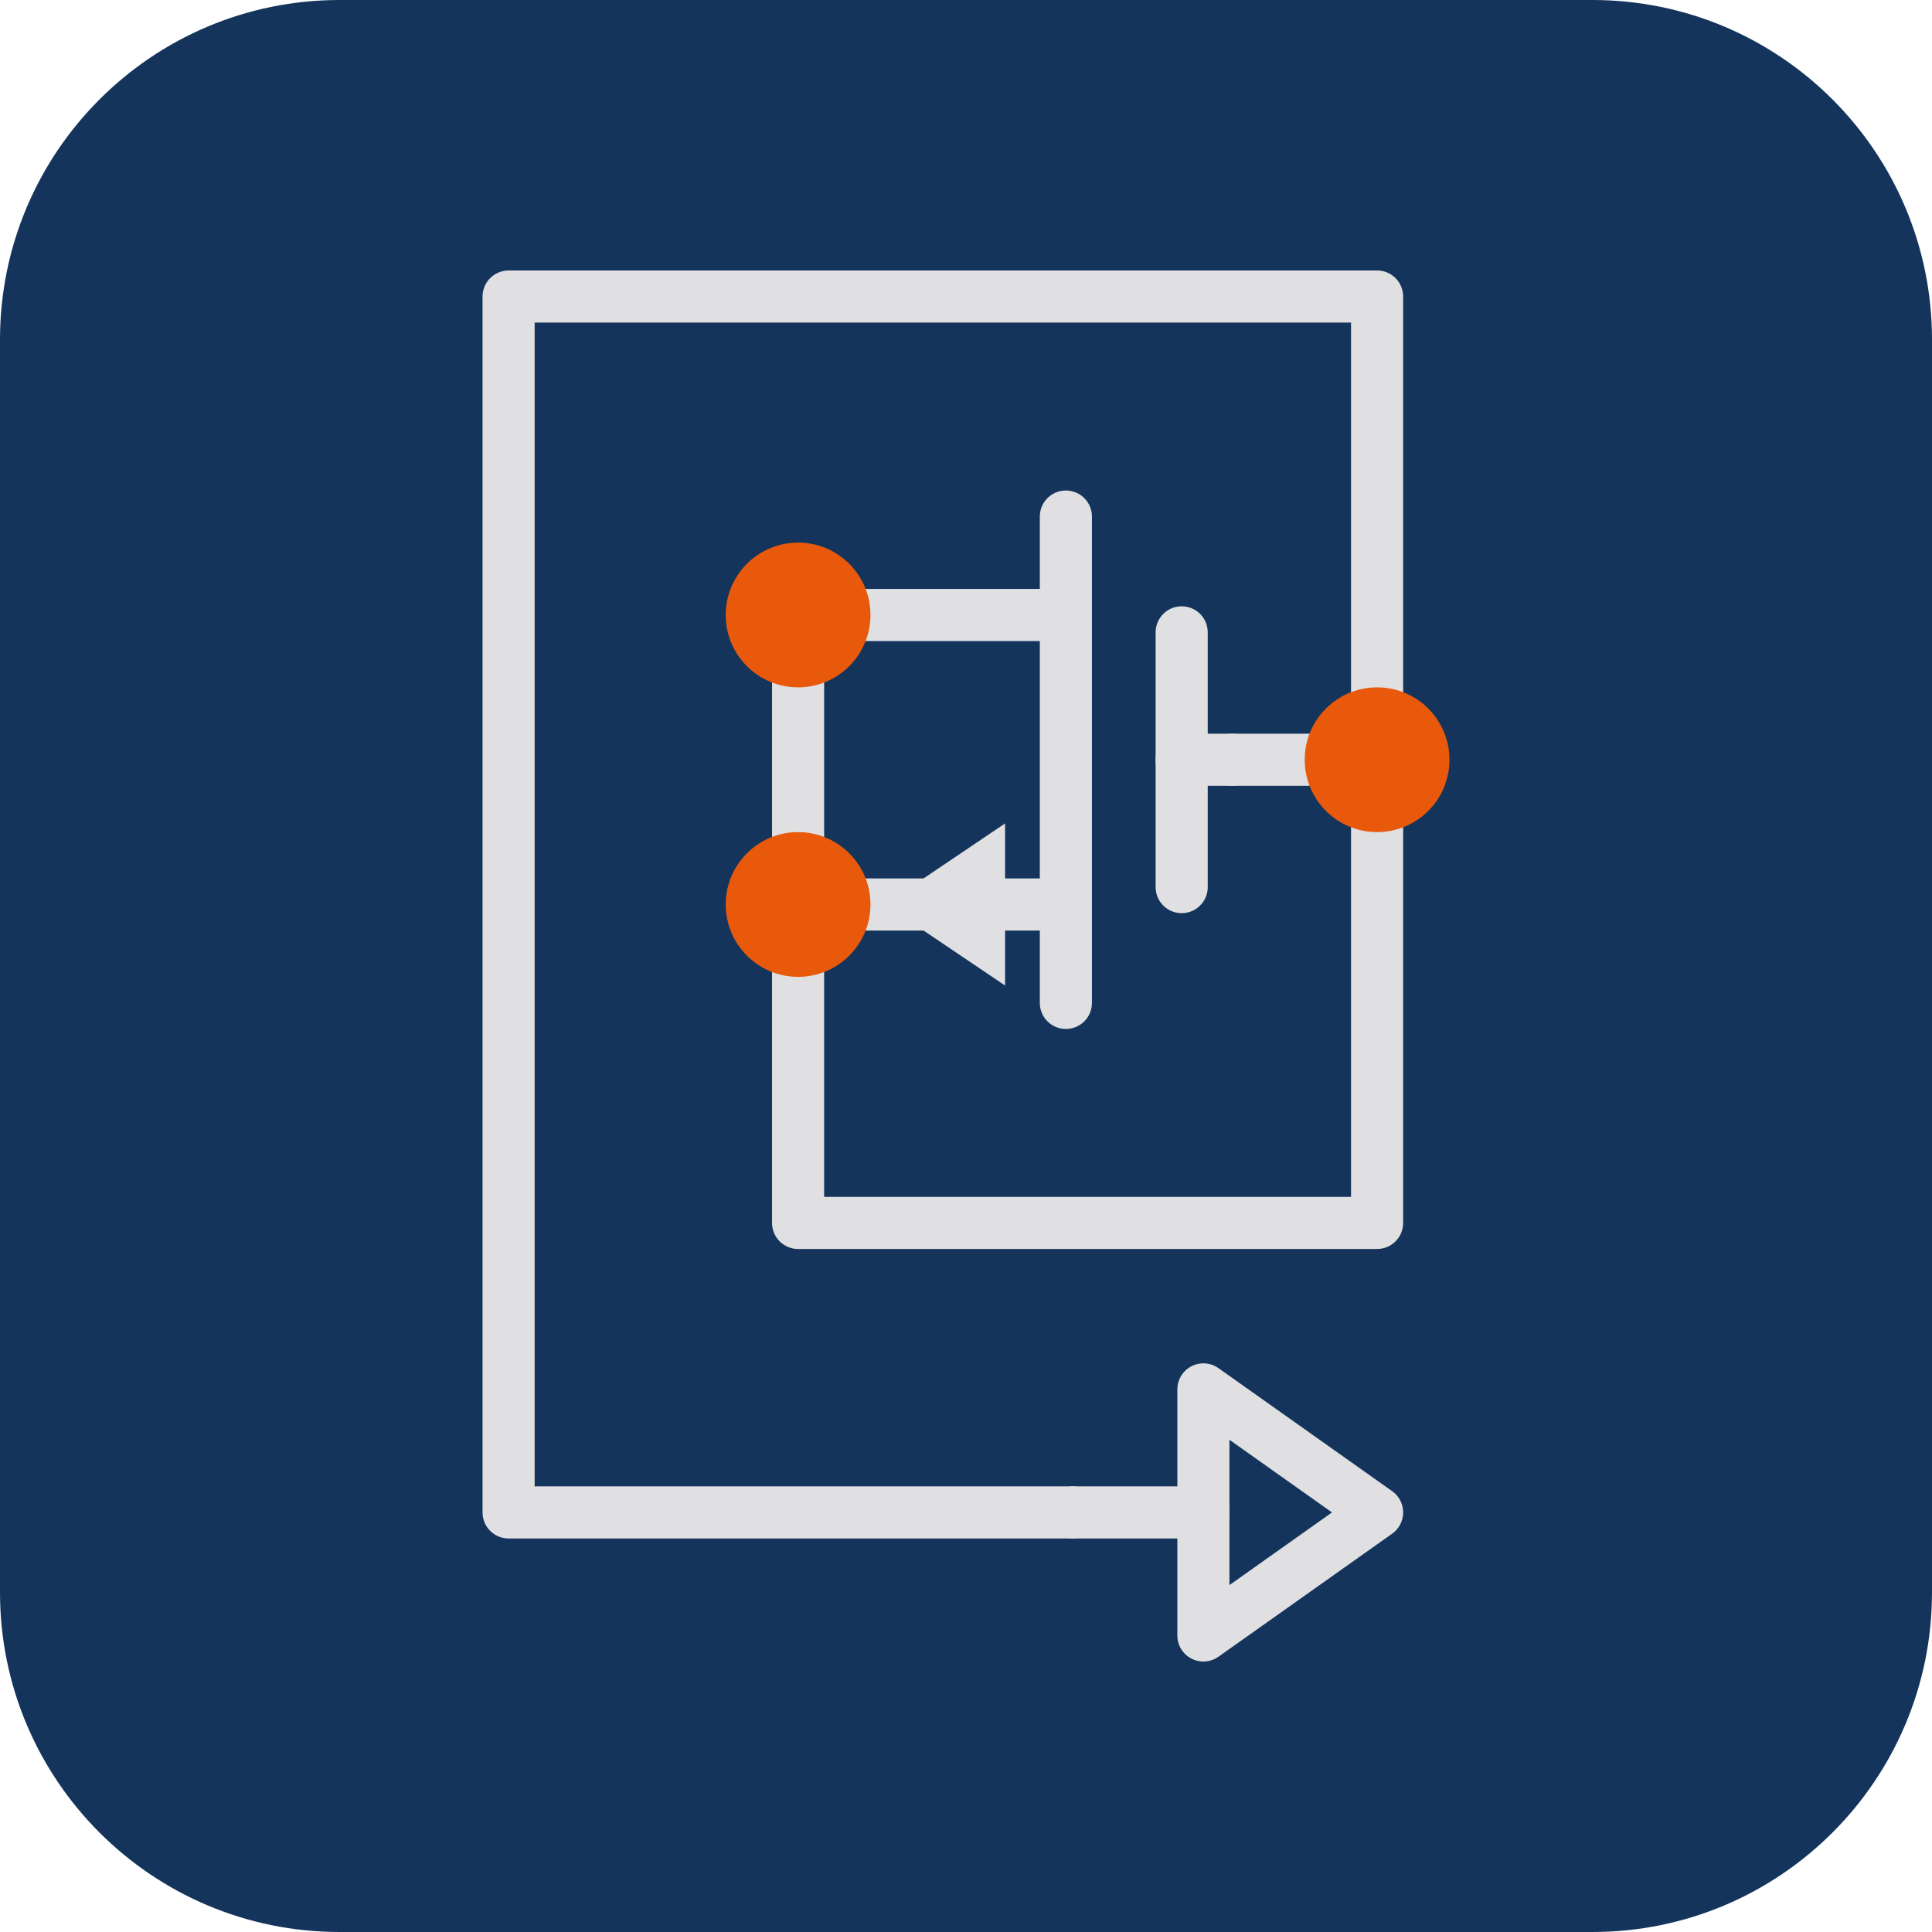
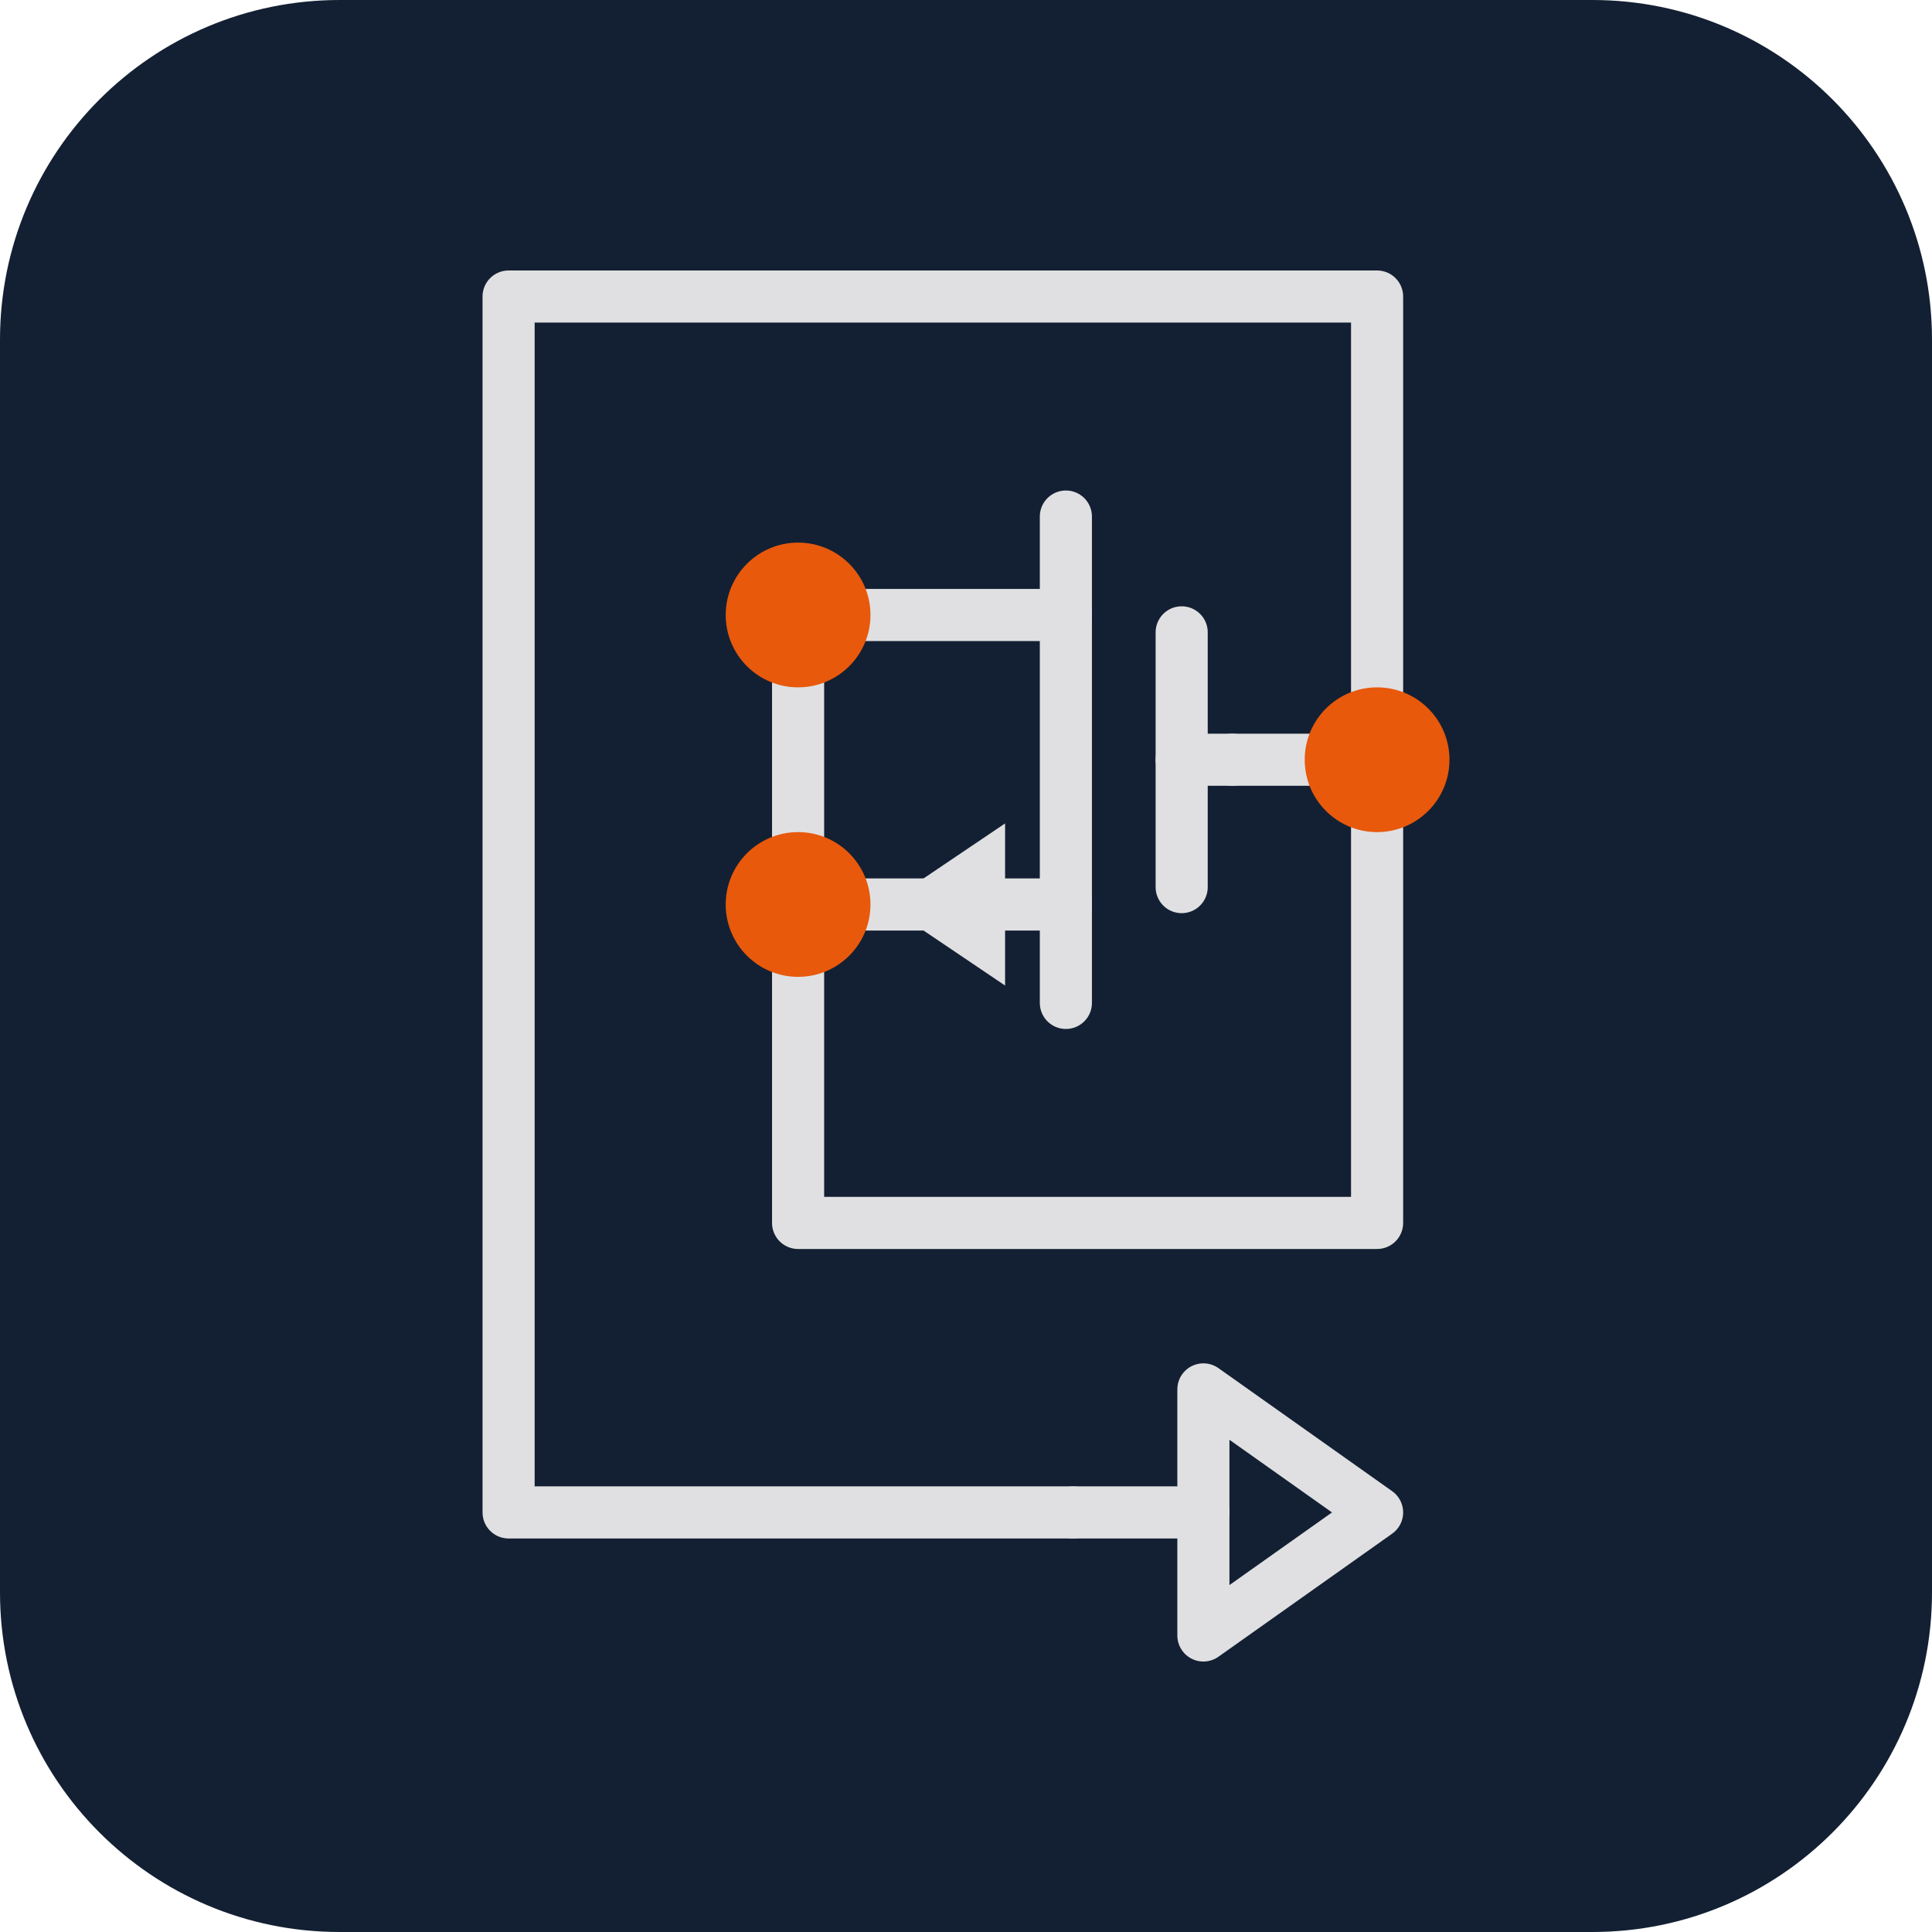
<svg xmlns="http://www.w3.org/2000/svg" viewBox="0 0 1024 1024">
-   <rect width="1024" height="1024" rx="180" fill="#14345c" />
+   <style>@media (max-width: 32px) { path[stroke]:not([stroke="none"]) { stroke-width: max(.85px, 3.641vw); vector-effect: non-scaling-stroke; } }</style>
+   <rect width="1024" height="1024" rx="180" fill="#132033" />
  <g transform="translate(499.7248 479.394) scale(5.480006)">
    <g data-id="#M1">
      <path d="M-14.00,-28.00 L11.90,-28.00" fill="none" stroke="#e0e0e2" stroke-width="5.04" stroke-linecap="round" stroke-linejoin="round" />
    </g>
    <g data-id="#M1">
      <path d="M-14.00,-0.00 L11.90,-0.00" fill="none" stroke="#e0e0e2" stroke-width="5.04" stroke-linecap="round" stroke-linejoin="round" />
    </g>
    <g data-id="#M1">
      <path d="M-5.60,-0.00 L6.02,-7.84 L6.02,7.84 L-5.60,-0.00 Z" fill="#e0e0e2" stroke="none" />
    </g>
    <g data-id="#M1">
      <path d="M11.90,9.52 L11.90,-37.52" fill="none" stroke="#e0e0e2" stroke-width="5.04" stroke-linecap="round" stroke-linejoin="round" />
    </g>
    <g data-id="#M1">
      <path d="M23.10,-1.68 L23.10,-26.32" fill="none" stroke="#e0e0e2" stroke-width="5.04" stroke-linecap="round" stroke-linejoin="round" />
    </g>
    <g data-id="#M1">
      <path d="M23.10,-14.00 L28.00,-14.00" fill="none" stroke="#e0e0e2" stroke-width="5.04" stroke-linecap="round" stroke-linejoin="round" />
    </g>
    <g data-id="a wire">
      <path d="M-14.00,-28.00 L-14.00,-0.00 L-14.00,30.80 L42.00,30.80 L42.00,-14.00 L42.00,-58.80 L-42.00,-58.80 L-42.00,58.80 L12.60,58.80" fill="none" stroke="#e0e0e2" stroke-width="5.04" stroke-linecap="round" stroke-linejoin="round" />
    </g>
    <g data-id="a wire">
      <path d="M28.00,-14.00 L42.00,-14.00" fill="none" stroke="#e0e0e2" stroke-width="5.04" stroke-linecap="round" stroke-linejoin="round" />
    </g>
    <g data-id="%g0">
      <path d="M12.60,58.80 L25.20,58.80" fill="none" stroke="#e0e0e2" stroke-width="5.04" stroke-linecap="round" stroke-linejoin="round" />
    </g>
    <g data-id="%g0">
      <path d="M25.20,70.70 L25.20,46.90 L42.00,58.80 L25.20,70.70 Z" fill="none" stroke="#e0e0e2" stroke-width="5.04" stroke-linecap="round" stroke-linejoin="round" />
    </g>
    <g data-id="a usage of $JUNCTION">
      <circle cx="-14.00" cy="-28.00" r="7.00" fill="#e8590c" stroke="none" />
    </g>
    <g data-id="a usage of $JUNCTION">
      <circle cx="-14.00" cy="-0.00" r="7.00" fill="#e8590c" stroke="none" />
    </g>
    <g data-id="a usage of $JUNCTION">
      <circle cx="42.00" cy="-14.00" r="7.00" fill="#e8590c" stroke="none" />
    </g>
  </g>
</svg>
